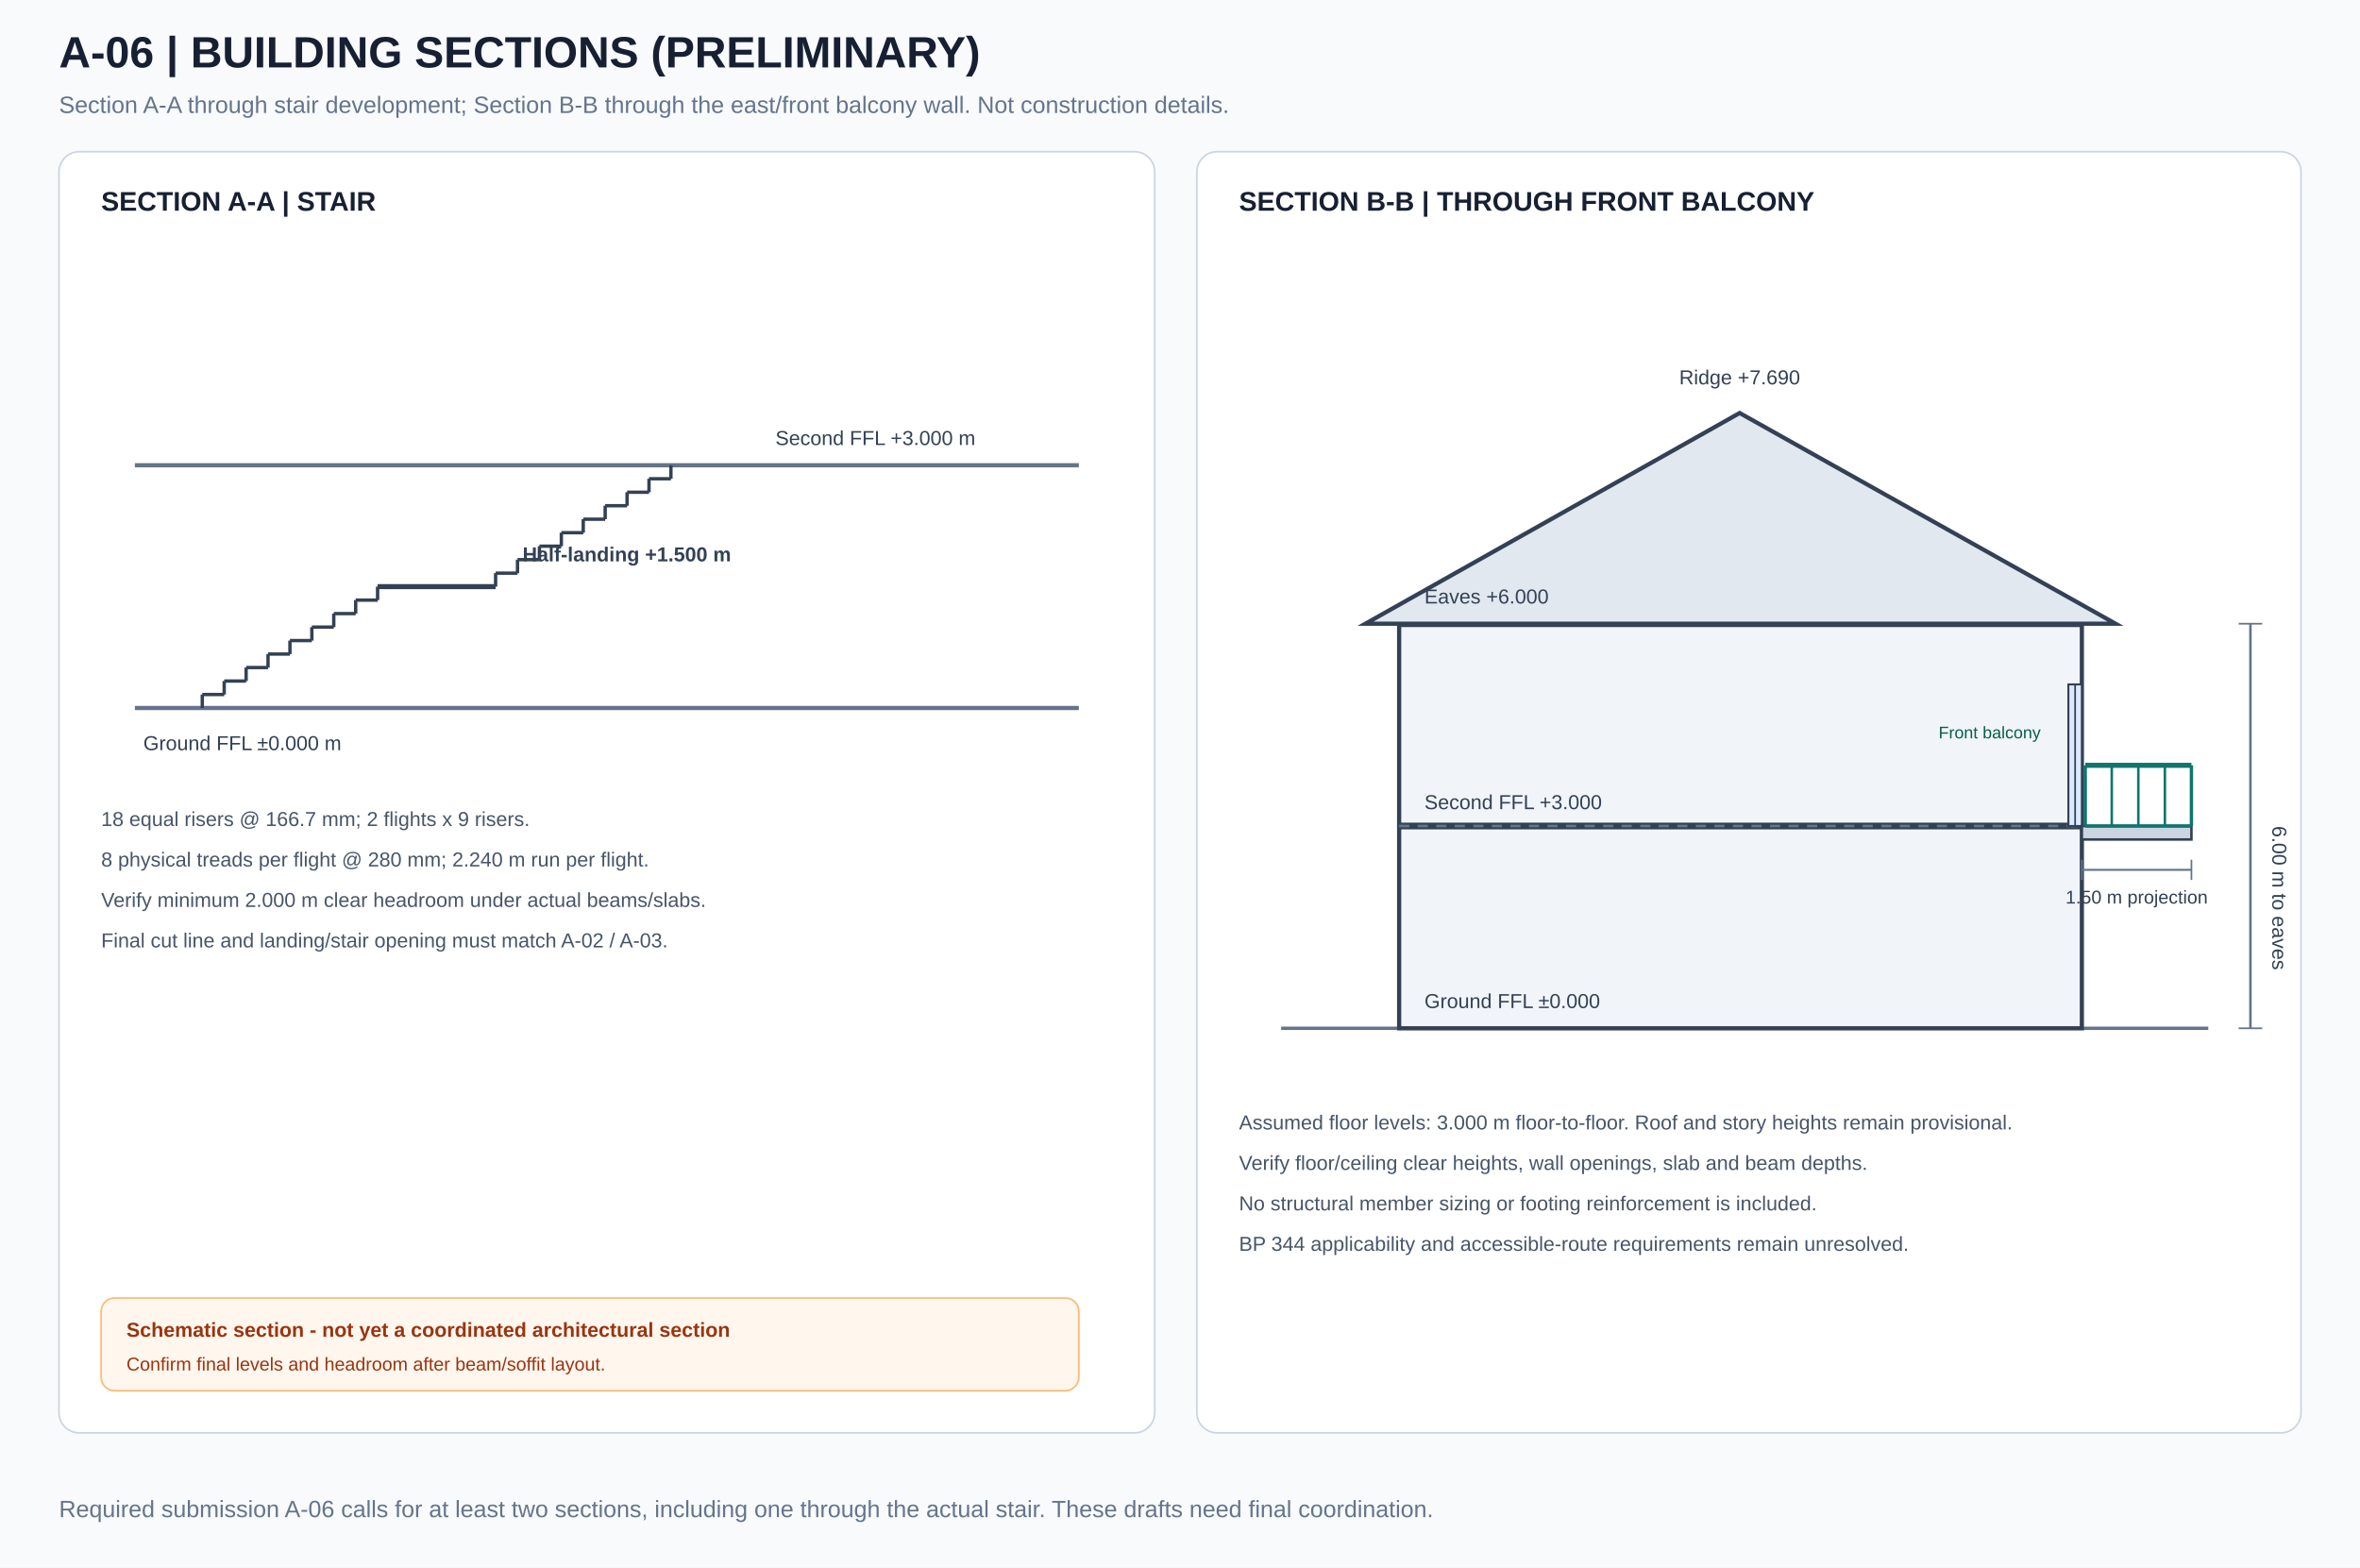
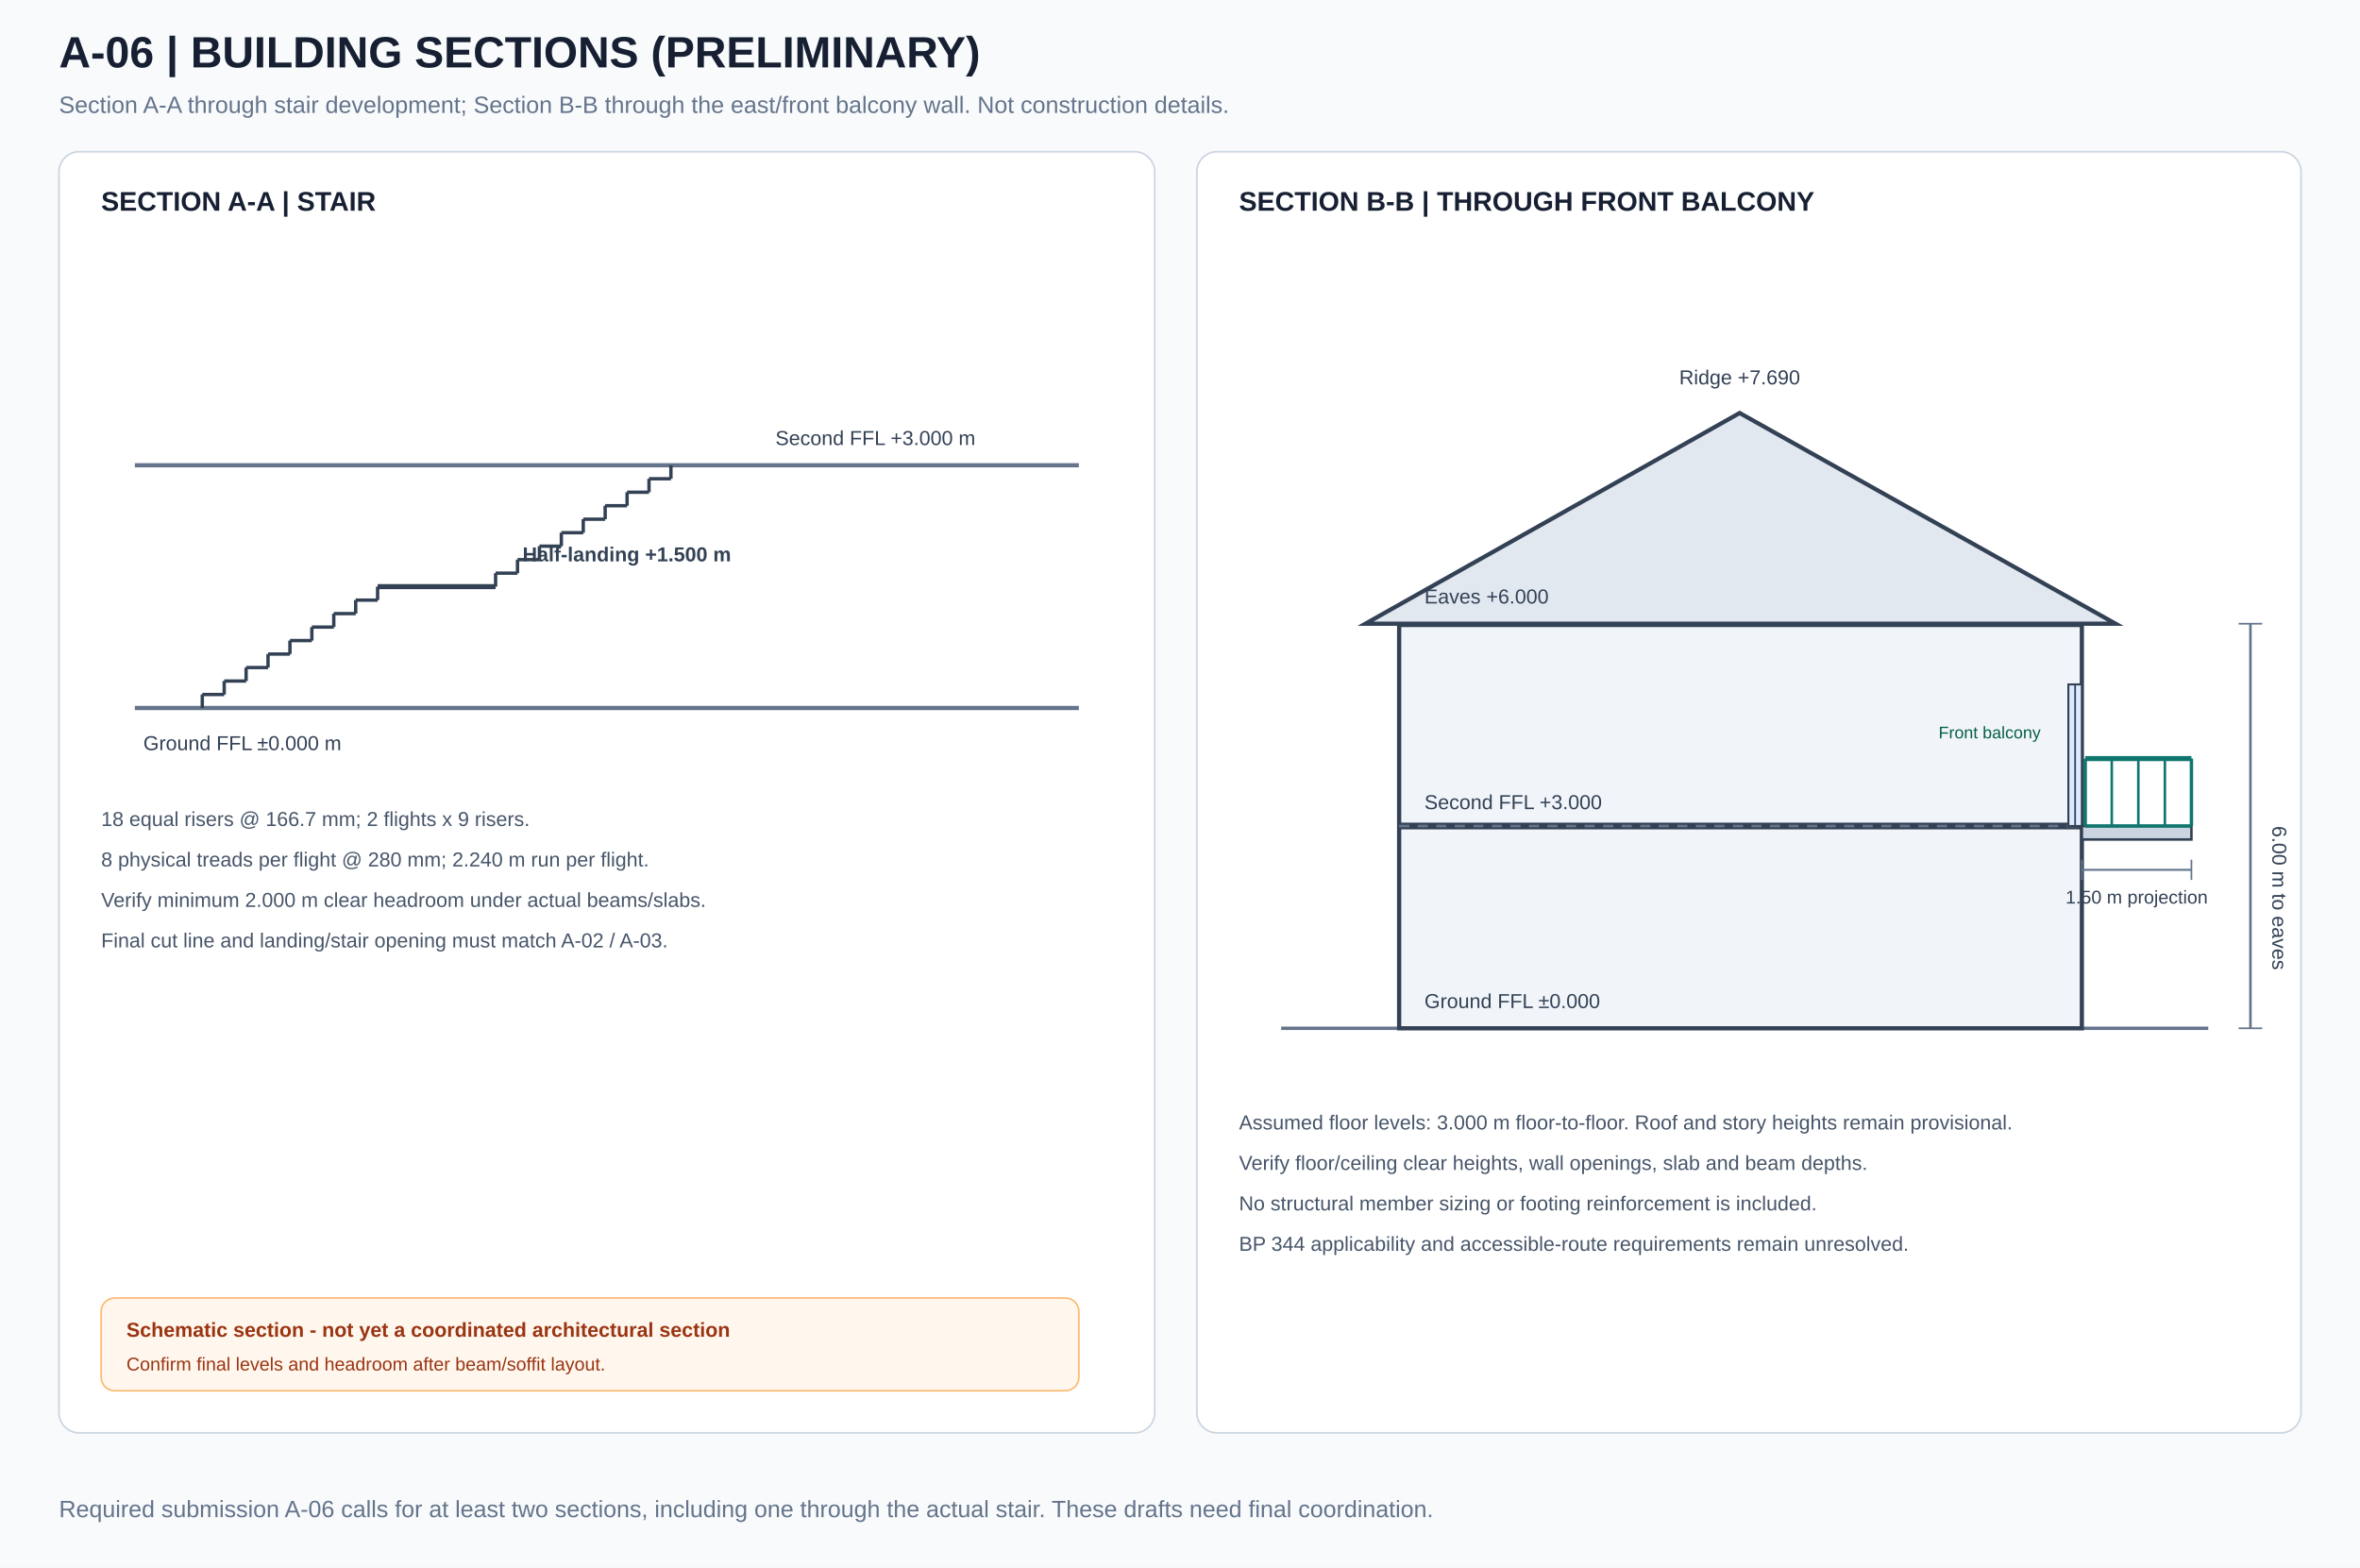
<svg xmlns="http://www.w3.org/2000/svg" data-front-facade="east" data-balcony-width-m="3.00" data-balcony-projection-m="1.50" data-balcony-offset-m="0.20" width="1400" height="930" viewBox="0 0 1400 930" role="img" aria-labelledby="title desc">
  <style>text{font-family:Arial,Helvetica,sans-serif}.title{font-size:26px;font-weight:700;fill:#172033}.sub{font-size:14px;fill:#64748b}.head{font-size:16px;font-weight:700;fill:#172033}.note{font-size:12px;fill:#475569}</style>
  <rect width="1400" height="930" fill="#f8fafc" />
  <text class="title" x="35" y="40">A-06 | BUILDING SECTIONS (PRELIMINARY)</text>
  <text class="sub" x="35" y="67">Section A-A through stair development; Section B-B through the east/front balcony wall. Not construction details.</text>
  <rect x="35" y="90" width="650" height="760" rx="12" fill="#ffffff" stroke="#cbd5e1" />
  <text class="head" x="60" y="125">SECTION A-A | STAIR</text>
  <line x1="80" y1="420" x2="640" y2="420" stroke="#64748b" stroke-width="2.5" />
  <line x1="80" y1="276" x2="640" y2="276" stroke="#64748b" stroke-width="2.5" />
  <line x1="120" y1="420" x2="120" y2="412" stroke="#334155" stroke-width="2" />
  <line x1="120" y1="412" x2="133" y2="412" stroke="#334155" stroke-width="2" />
  <line x1="133" y1="412" x2="133" y2="404" stroke="#334155" stroke-width="2" />
  <line x1="133" y1="404" x2="146" y2="404" stroke="#334155" stroke-width="2" />
  <line x1="146" y1="404" x2="146" y2="396" stroke="#334155" stroke-width="2" />
  <line x1="146" y1="396" x2="159" y2="396" stroke="#334155" stroke-width="2" />
  <line x1="159" y1="396" x2="159" y2="388" stroke="#334155" stroke-width="2" />
  <line x1="159" y1="388" x2="172" y2="388" stroke="#334155" stroke-width="2" />
  <line x1="172" y1="388" x2="172" y2="380" stroke="#334155" stroke-width="2" />
  <line x1="172" y1="380" x2="185" y2="380" stroke="#334155" stroke-width="2" />
  <line x1="185" y1="380" x2="185" y2="372" stroke="#334155" stroke-width="2" />
  <line x1="185" y1="372" x2="198" y2="372" stroke="#334155" stroke-width="2" />
  <line x1="198" y1="372" x2="198" y2="364" stroke="#334155" stroke-width="2" />
  <line x1="198" y1="364" x2="211" y2="364" stroke="#334155" stroke-width="2" />
  <line x1="211" y1="364" x2="211" y2="356" stroke="#334155" stroke-width="2" />
  <line x1="211" y1="356" x2="224" y2="356" stroke="#334155" stroke-width="2" />
  <line x1="224" y1="356" x2="224" y2="348" stroke="#334155" stroke-width="2" />
  <line x1="224" y1="348" x2="294" y2="348" stroke="#334155" stroke-width="3" />
  <line x1="294" y1="348" x2="294" y2="340" stroke="#334155" stroke-width="2" />
  <line x1="294" y1="340" x2="307" y2="340" stroke="#334155" stroke-width="2" />
  <line x1="307" y1="340" x2="307" y2="332" stroke="#334155" stroke-width="2" />
  <line x1="307" y1="332" x2="320" y2="332" stroke="#334155" stroke-width="2" />
  <line x1="320" y1="332" x2="320" y2="324" stroke="#334155" stroke-width="2" />
  <line x1="320" y1="324" x2="333" y2="324" stroke="#334155" stroke-width="2" />
  <line x1="333" y1="324" x2="333" y2="316" stroke="#334155" stroke-width="2" />
  <line x1="333" y1="316" x2="346" y2="316" stroke="#334155" stroke-width="2" />
  <line x1="346" y1="316" x2="346" y2="308" stroke="#334155" stroke-width="2" />
  <line x1="346" y1="308" x2="359" y2="308" stroke="#334155" stroke-width="2" />
  <line x1="359" y1="308" x2="359" y2="300" stroke="#334155" stroke-width="2" />
  <line x1="359" y1="300" x2="372" y2="300" stroke="#334155" stroke-width="2" />
  <line x1="372" y1="300" x2="372" y2="292" stroke="#334155" stroke-width="2" />
  <line x1="372" y1="292" x2="385" y2="292" stroke="#334155" stroke-width="2" />
  <line x1="385" y1="292" x2="385" y2="284" stroke="#334155" stroke-width="2" />
  <line x1="385" y1="284" x2="398" y2="284" stroke="#334155" stroke-width="2" />
  <line x1="398" y1="284" x2="398" y2="276" stroke="#334155" stroke-width="2" />
  <text x="85" y="445" font-size="12" fill="#334155">Ground FFL ±0.000 m</text>
  <text x="460" y="264" font-size="12" fill="#334155">Second FFL +3.000 m</text>
  <text x="310" y="333" font-size="12" font-weight="700" fill="#334155">Half-landing +1.500 m</text>
  <text class="note" x="60" y="490">18 equal risers @ 166.7 mm; 2 flights x 9 risers.</text>
  <text class="note" x="60" y="514">8 physical treads per flight @ 280 mm; 2.240 m run per flight.</text>
  <text class="note" x="60" y="538">Verify minimum 2.000 m clear headroom under actual beams/slabs.</text>
  <text class="note" x="60" y="562">Final cut line and landing/stair opening must match A-02 / A-03.</text>
  <rect x="710" y="90" width="655" height="760" rx="12" fill="#ffffff" stroke="#cbd5e1" />
  <text class="head" x="735" y="125">SECTION B-B | THROUGH FRONT BALCONY</text>
  <line x1="760" y1="610" x2="1310" y2="610" stroke="#64748b" stroke-width="2" />
  <rect x="830" y="370" width="405" height="240" fill="#f1f5f9" stroke="#334155" stroke-width="2.5" />
  <line x1="830" y1="490" x2="1235" y2="490" stroke="#334155" stroke-width="4" />
  <line x1="830" y1="370" x2="1235" y2="370" stroke="#334155" stroke-width="4" />
  <path d="M810 370 L1032 245 L1255 370 Z" fill="#e2e8f0" stroke="#334155" stroke-width="2.5" />
  <line x1="830" y1="490" x2="1235" y2="490" stroke="#64748b" stroke-width="1.5" stroke-dasharray="6 5" />
  <text x="845" y="598" font-size="12" fill="#334155">Ground FFL ±0.000</text>
  <text x="845" y="480" font-size="12" fill="#334155">Second FFL +3.000</text>
  <g id="front-balcony-section" data-span-m="3.00" data-projection-m="1.50">
    <rect x="1227" y="406" width="8" height="84" fill="#dbeafe" stroke="#334155" stroke-width="1.2" />
    <line x1="1231" y1="406" x2="1231" y2="490" stroke="#334155" stroke-width="1" />
    <rect x="1235" y="490" width="65" height="8" fill="#cbd5e1" stroke="#334155" stroke-width="1.5" />
-     <line x1="1237" y1="454" x2="1300" y2="454" stroke="#0f766e" stroke-width="3" />
-     <line x1="1237" y1="454" x2="1237" y2="490" stroke="#0f766e" stroke-width="2" />
-     <line x1="1252.75" y1="454" x2="1252.75" y2="490" stroke="#0f766e" stroke-width="1.5" />
-     <line x1="1268.5" y1="454" x2="1268.5" y2="490" stroke="#0f766e" stroke-width="1.5" />
-     <line x1="1284.25" y1="454" x2="1284.25" y2="490" stroke="#0f766e" stroke-width="1.5" />
-     <line x1="1300" y1="454" x2="1300" y2="490" stroke="#0f766e" stroke-width="2" />
+     <line x1="1237" y1="450" x2="1300" y2="450" stroke="#0f766e" stroke-width="3" />
+     <line x1="1237" y1="450" x2="1237" y2="490" stroke="#0f766e" stroke-width="2" />
+     <line x1="1252.75" y1="450" x2="1252.75" y2="490" stroke="#0f766e" stroke-width="1.5" />
+     <line x1="1268.5" y1="450" x2="1268.5" y2="490" stroke="#0f766e" stroke-width="1.5" />
+     <line x1="1284.25" y1="450" x2="1284.25" y2="490" stroke="#0f766e" stroke-width="1.5" />
+     <line x1="1300" y1="450" x2="1300" y2="490" stroke="#0f766e" stroke-width="2" />
    <line x1="1237" y1="490" x2="1300" y2="490" stroke="#0f766e" stroke-width="2" />
    <line x1="1235" y1="516" x2="1300" y2="516" stroke="#64748b" stroke-width="1.2" />
    <line x1="1235" y1="510" x2="1235" y2="522" stroke="#64748b" />
    <line x1="1300" y1="510" x2="1300" y2="522" stroke="#64748b" />
    <text x="1267.5" y="536" text-anchor="middle" font-size="11" fill="#334155">1.50 m projection</text>
    <text x="1150" y="438" font-size="10" fill="#065f46">Front balcony</text>
  </g>
  <text x="845" y="358" font-size="12" fill="#334155">Eaves +6.000</text>
  <text x="1032" y="228" text-anchor="middle" font-size="12" fill="#334155">Ridge +7.690</text>
  <line x1="1335" y1="610" x2="1335" y2="370" stroke="#64748b" stroke-width="1.5" />
  <line x1="1328" y1="610" x2="1342" y2="610" stroke="#64748b" />
  <line x1="1328" y1="370" x2="1342" y2="370" stroke="#64748b" />
  <text x="1348" y="490" font-size="12" fill="#334155" transform="rotate(90 1348 490)">6.00 m to eaves</text>
  <text class="note" x="735" y="670">Assumed floor levels: 3.000 m floor-to-floor. Roof and story heights remain provisional.</text>
  <text class="note" x="735" y="694">Verify floor/ceiling clear heights, wall openings, slab and beam depths.</text>
  <text class="note" x="735" y="718">No structural member sizing or footing reinforcement is included.</text>
  <text class="note" x="735" y="742">BP 344 applicability and accessible-route requirements remain unresolved.</text>
  <rect x="60" y="770" width="580" height="55" rx="8" fill="#fff7ed" stroke="#fdba74" />
  <text x="75" y="793" font-size="12" font-weight="700" fill="#9a3412">Schematic section - not yet a coordinated architectural section</text>
  <text x="75" y="813" font-size="11" fill="#9a3412">Confirm final levels and headroom after beam/soffit layout.</text>
  <text class="sub" x="35" y="900">Required submission A-06 calls for at least two sections, including one through the actual stair. These drafts need final coordination.</text>
</svg>
